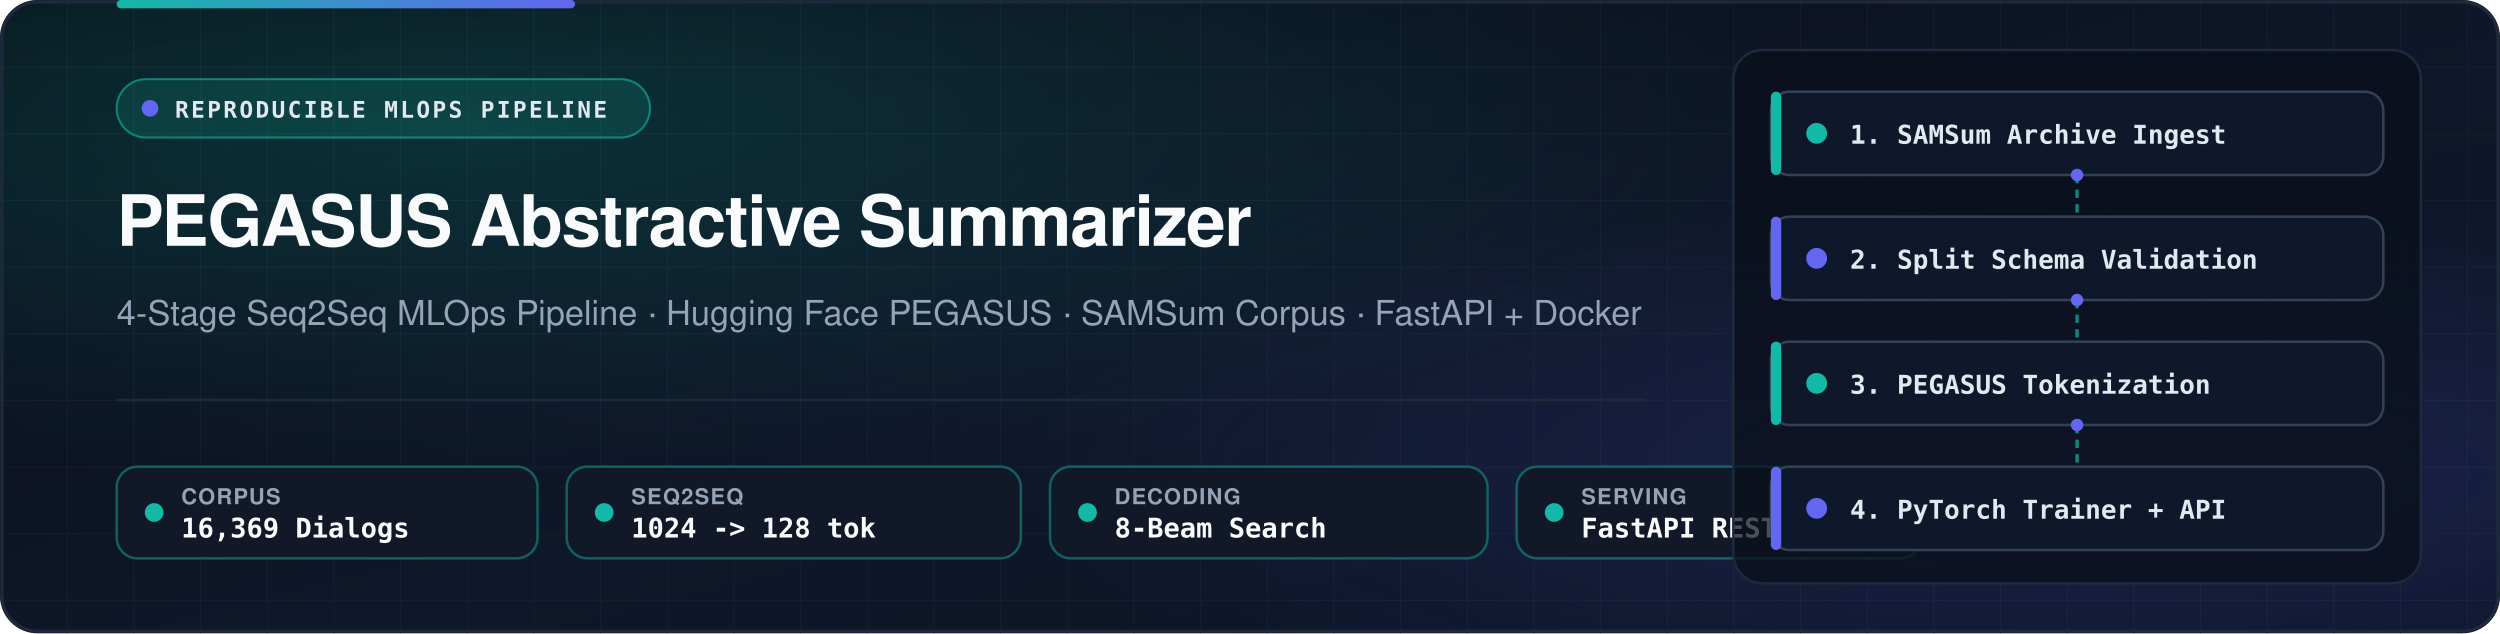
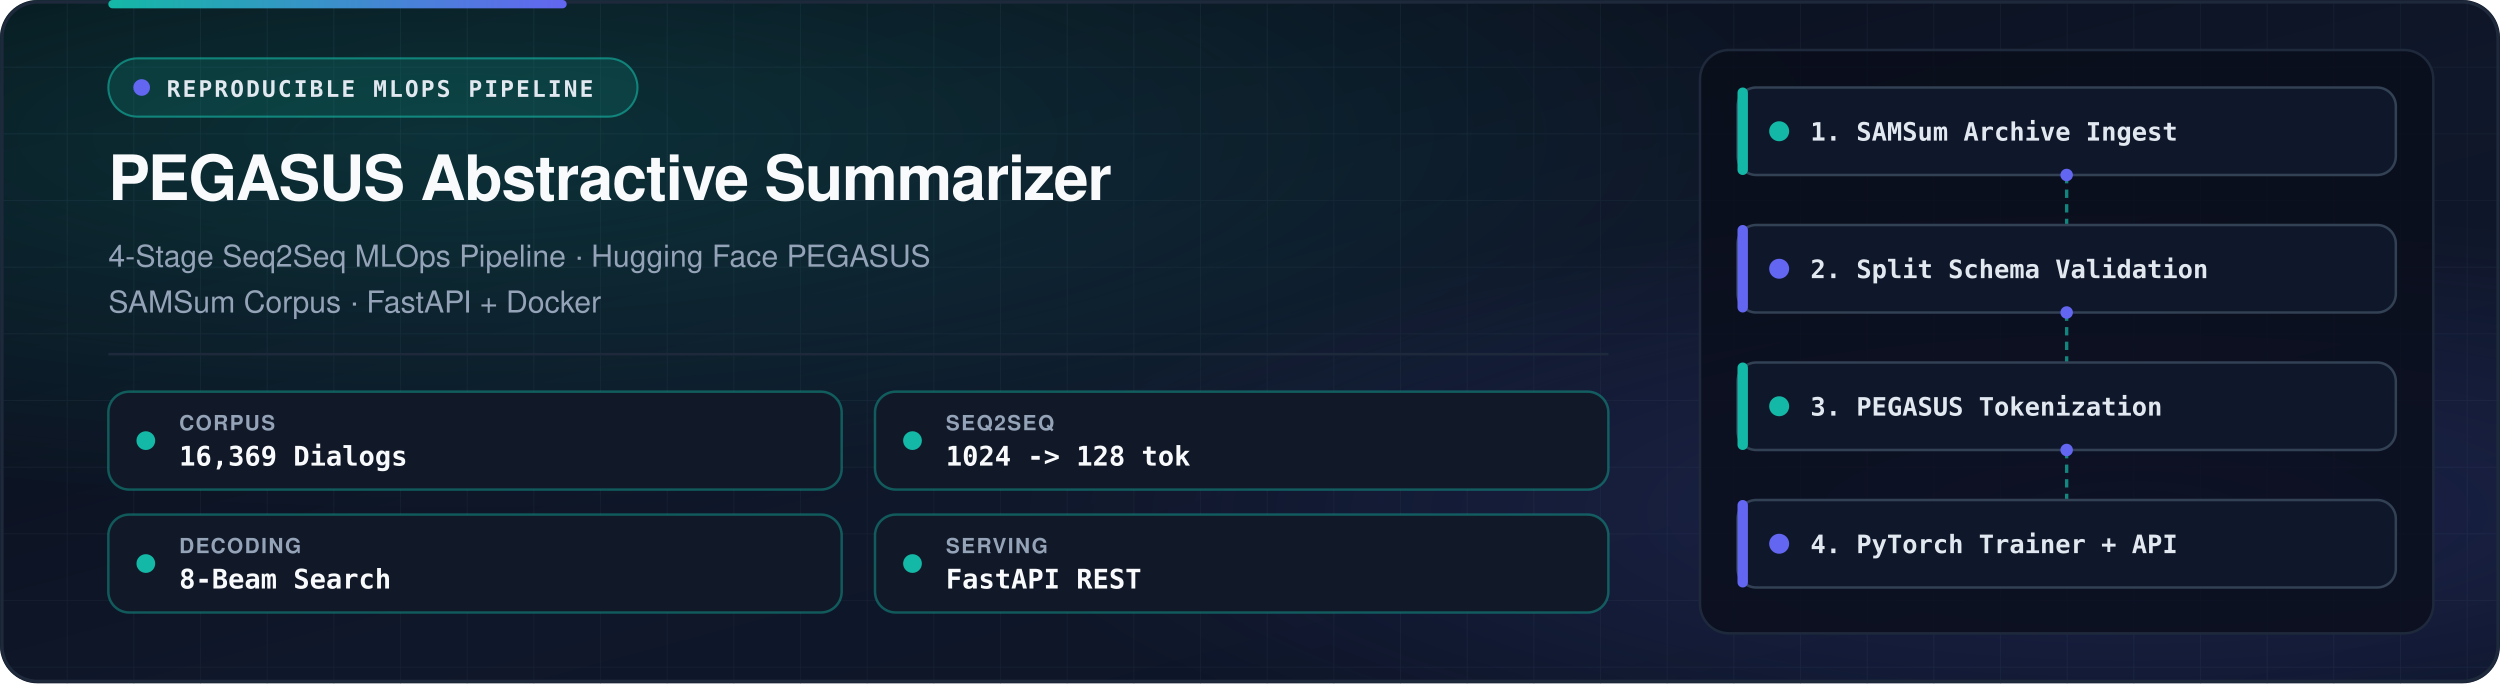
- <svg xmlns="http://www.w3.org/2000/svg" viewBox="0 0 1200 304" width="100%" role="img" aria-label="PEGASUS Abstractive Summarizer">
+ <svg xmlns="http://www.w3.org/2000/svg" viewBox="0 0 1200 328" width="100%" role="img" aria-label="PEGASUS Abstractive Summarizer">
  <defs>
    <linearGradient id="bgGrad" x1="0%" y1="0%" x2="100%" y2="100%">
      <stop offset="0%" stop-color="#070B14" />
      <stop offset="55%" stop-color="#0F172A" />
      <stop offset="100%" stop-color="#0B1324" />
    </linearGradient>
    <linearGradient id="accentGrad" x1="0%" y1="0%" x2="100%" y2="0%">
      <stop offset="0%" stop-color="#14B8A6" />
      <stop offset="100%" stop-color="#6366F1" />
    </linearGradient>
    <radialGradient id="glowA" cx="18%" cy="20%" r="55%">
      <stop offset="0%" stop-color="#14B8A6" stop-opacity="0.20" />
      <stop offset="100%" stop-color="#14B8A6" stop-opacity="0" />
    </radialGradient>
    <radialGradient id="glowB" cx="85%" cy="75%" r="45%">
      <stop offset="0%" stop-color="#6366F1" stop-opacity="0.18" />
      <stop offset="100%" stop-color="#6366F1" stop-opacity="0" />
    </radialGradient>
    <pattern id="grid" width="32" height="32" patternUnits="userSpaceOnUse">
      <path d="M 32 0 L 0 0 0 32" fill="none" stroke="#1E293B" stroke-width="0.7" stroke-opacity="0.55" />
    </pattern>
  </defs>
-   <rect width="1200" height="304" rx="18" fill="url(#bgGrad)" />
-   <rect width="1200" height="304" rx="18" fill="url(#grid)" />
-   <rect width="1200" height="304" rx="18" fill="url(#glowA)" />
-   <rect width="1200" height="304" rx="18" fill="url(#glowB)" />
-   <rect x="1" y="1" width="1198" height="302" rx="17" fill="none" stroke="#1E293B" stroke-width="1.5" />
-   <rect x="56" y="0" width="220" height="4" rx="2" fill="url(#accentGrad)" />
-   <g transform="translate(56, 38)">
-     <rect width="256" height="28" rx="14" fill="#0F766E" fill-opacity="0.28" stroke="#14B8A6" stroke-opacity="0.6" stroke-width="1" />
+   <rect width="1200" height="328" rx="18" fill="url(#bgGrad)" />
+   <rect width="1200" height="328" rx="18" fill="url(#grid)" />
+   <rect width="1200" height="328" rx="18" fill="url(#glowA)" />
+   <rect width="1200" height="328" rx="18" fill="url(#glowB)" />
+   <rect x="1" y="1" width="1198" height="326" rx="17" fill="none" stroke="#1E293B" stroke-width="1.5" />
+   <rect x="52" y="0" width="220" height="4" rx="2" fill="url(#accentGrad)" />
+   <g transform="translate(52, 28)">
+     <rect width="254" height="28" rx="14" fill="#0F766E" fill-opacity="0.28" stroke="#14B8A6" stroke-opacity="0.6" stroke-width="1" />
    <circle cx="16" cy="14" r="4" fill="#6366F1">
      <animate attributeName="opacity" values="1;0.25;1" dur="1.8s" repeatCount="indefinite" />
    </circle>
-     <text x="28" y="18.5" fill="#E2E8F0" font-family="ui-monospace, SFMono-Regular, Menlo, Monaco, Consolas, monospace" font-size="11" font-weight="700" letter-spacing="1.1">REPRODUCIBLE MLOPS PIPELINE</text>
+     <text x="28" y="18.5" fill="#E2E8F0" font-family="ui-monospace, SFMono-Regular, Menlo, Monaco, Consolas, monospace" font-size="11" font-weight="700" letter-spacing="1.0">REPRODUCIBLE MLOPS PIPELINE</text>
  </g>
-   <text x="56" y="118" fill="#F8FAFC" font-family="ui-sans-serif, -apple-system, BlinkMacSystemFont, Segoe UI, Helvetica, Arial, sans-serif" font-size="34" font-weight="800" letter-spacing="-0.6">PEGASUS Abstractive Summarizer</text>
-   <text x="56" y="156" fill="#94A3B8" font-family="ui-sans-serif, -apple-system, BlinkMacSystemFont, Segoe UI, Helvetica, Arial, sans-serif" font-size="16.5" font-weight="400">4-Stage Seq2Seq MLOps Pipeline · Hugging Face PEGASUS · SAMSum Corpus · FastAPI + Docker</text>
-   <line x1="56" y1="192" x2="790" y2="192" stroke="#1E293B" stroke-width="1.2" />
-   <g transform="translate(56, 224)">
-     <rect width="202" height="44" rx="10" fill="#111827" stroke="#14B8A6" stroke-opacity="0.45" stroke-width="1.2" />
-     <circle cx="18" cy="22" r="4.5" fill="#14B8A6">
+   <text x="52" y="96" fill="#F8FAFC" font-family="ui-sans-serif, -apple-system, BlinkMacSystemFont, Segoe UI, Helvetica, Arial, sans-serif" font-size="30" font-weight="800" letter-spacing="-0.5">PEGASUS Abstractive Summarizer</text>
+   <text x="52" y="128" fill="#94A3B8" font-family="ui-sans-serif, -apple-system, BlinkMacSystemFont, Segoe UI, Helvetica, Arial, sans-serif" font-size="14.5" font-weight="400">4-Stage Seq2Seq MLOps Pipeline · Hugging Face PEGASUS</text>
+   <text x="52" y="150" fill="#94A3B8" font-family="ui-sans-serif, -apple-system, BlinkMacSystemFont, Segoe UI, Helvetica, Arial, sans-serif" font-size="14.5" font-weight="400">SAMSum Corpus · FastAPI + Docker</text>
+   <line x1="52" y1="170" x2="772" y2="170" stroke="#1E293B" stroke-width="1.2" />
+   <g transform="translate(52, 188)">
+     <rect width="352" height="47" rx="10" fill="#111827" stroke="#14B8A6" stroke-opacity="0.42" stroke-width="1.2" />
+     <circle cx="18" cy="23.5" r="4.5" fill="#14B8A6">
      <animate attributeName="opacity" values="1;0.35;1" dur="2.2s" repeatCount="indefinite" />
    </circle>
-     <text x="31" y="18" fill="#94A3B8" font-family="ui-sans-serif, -apple-system, BlinkMacSystemFont, Segoe UI, Helvetica, Arial, sans-serif" font-size="10.5" font-weight="600" letter-spacing="0.6">CORPUS</text>
-     <text x="31" y="34" fill="#F8FAFC" font-family="ui-monospace, SFMono-Regular, Menlo, Monaco, Consolas, monospace" font-size="13" font-weight="700">16,369 Dialogs</text>
+     <text x="34" y="18.5" fill="#94A3B8" font-family="ui-sans-serif, -apple-system, BlinkMacSystemFont, Segoe UI, Helvetica, Arial, sans-serif" font-size="10" font-weight="600" letter-spacing="0.7">CORPUS</text>
+     <text x="34" y="35.5" fill="#F8FAFC" font-family="ui-monospace, SFMono-Regular, Menlo, Monaco, Consolas, monospace" font-size="13" font-weight="700">16,369 Dialogs</text>
  </g>
-   <g transform="translate(272, 224)">
-     <rect width="218" height="44" rx="10" fill="#111827" stroke="#14B8A6" stroke-opacity="0.45" stroke-width="1.2" />
-     <circle cx="18" cy="22" r="4.5" fill="#14B8A6">
+   <g transform="translate(420, 188)">
+     <rect width="352" height="47" rx="10" fill="#111827" stroke="#14B8A6" stroke-opacity="0.42" stroke-width="1.2" />
+     <circle cx="18" cy="23.5" r="4.5" fill="#14B8A6">
      <animate attributeName="opacity" values="1;0.35;1" dur="2.6s" repeatCount="indefinite" />
    </circle>
-     <text x="31" y="18" fill="#94A3B8" font-family="ui-sans-serif, -apple-system, BlinkMacSystemFont, Segoe UI, Helvetica, Arial, sans-serif" font-size="10.5" font-weight="600" letter-spacing="0.6">SEQ2SEQ</text>
-     <text x="31" y="34" fill="#F8FAFC" font-family="ui-monospace, SFMono-Regular, Menlo, Monaco, Consolas, monospace" font-size="13" font-weight="700">1024 -&gt; 128 tok</text>
+     <text x="34" y="18.5" fill="#94A3B8" font-family="ui-sans-serif, -apple-system, BlinkMacSystemFont, Segoe UI, Helvetica, Arial, sans-serif" font-size="10" font-weight="600" letter-spacing="0.7">SEQ2SEQ</text>
+     <text x="34" y="35.5" fill="#F8FAFC" font-family="ui-monospace, SFMono-Regular, Menlo, Monaco, Consolas, monospace" font-size="13" font-weight="700">1024 -&gt; 128 tok</text>
  </g>
-   <g transform="translate(504, 224)">
-     <rect width="210" height="44" rx="10" fill="#111827" stroke="#14B8A6" stroke-opacity="0.45" stroke-width="1.2" />
-     <circle cx="18" cy="22" r="4.5" fill="#14B8A6">
+   <g transform="translate(52, 247)">
+     <rect width="352" height="47" rx="10" fill="#111827" stroke="#14B8A6" stroke-opacity="0.42" stroke-width="1.2" />
+     <circle cx="18" cy="23.5" r="4.5" fill="#14B8A6">
      <animate attributeName="opacity" values="1;0.35;1" dur="3.0s" repeatCount="indefinite" />
    </circle>
-     <text x="31" y="18" fill="#94A3B8" font-family="ui-sans-serif, -apple-system, BlinkMacSystemFont, Segoe UI, Helvetica, Arial, sans-serif" font-size="10.5" font-weight="600" letter-spacing="0.6">DECODING</text>
-     <text x="31" y="34" fill="#F8FAFC" font-family="ui-monospace, SFMono-Regular, Menlo, Monaco, Consolas, monospace" font-size="13" font-weight="700">8-Beam Search</text>
+     <text x="34" y="18.5" fill="#94A3B8" font-family="ui-sans-serif, -apple-system, BlinkMacSystemFont, Segoe UI, Helvetica, Arial, sans-serif" font-size="10" font-weight="600" letter-spacing="0.7">DECODING</text>
+     <text x="34" y="35.5" fill="#F8FAFC" font-family="ui-monospace, SFMono-Regular, Menlo, Monaco, Consolas, monospace" font-size="13" font-weight="700">8-Beam Search</text>
  </g>
-   <g transform="translate(728, 224)">
-     <rect width="194" height="44" rx="10" fill="#111827" stroke="#14B8A6" stroke-opacity="0.45" stroke-width="1.2" />
-     <circle cx="18" cy="22" r="4.5" fill="#14B8A6">
+   <g transform="translate(420, 247)">
+     <rect width="352" height="47" rx="10" fill="#111827" stroke="#14B8A6" stroke-opacity="0.42" stroke-width="1.2" />
+     <circle cx="18" cy="23.5" r="4.5" fill="#14B8A6">
      <animate attributeName="opacity" values="1;0.35;1" dur="3.4s" repeatCount="indefinite" />
    </circle>
-     <text x="31" y="18" fill="#94A3B8" font-family="ui-sans-serif, -apple-system, BlinkMacSystemFont, Segoe UI, Helvetica, Arial, sans-serif" font-size="10.5" font-weight="600" letter-spacing="0.6">SERVING</text>
-     <text x="31" y="34" fill="#F8FAFC" font-family="ui-monospace, SFMono-Regular, Menlo, Monaco, Consolas, monospace" font-size="13" font-weight="700">FastAPI REST</text>
+     <text x="34" y="18.5" fill="#94A3B8" font-family="ui-sans-serif, -apple-system, BlinkMacSystemFont, Segoe UI, Helvetica, Arial, sans-serif" font-size="10" font-weight="600" letter-spacing="0.7">SERVING</text>
+     <text x="34" y="35.5" fill="#F8FAFC" font-family="ui-monospace, SFMono-Regular, Menlo, Monaco, Consolas, monospace" font-size="13" font-weight="700">FastAPI REST</text>
  </g>
-   <rect x="832" y="24" width="330" height="256" rx="14" fill="#090E1A" fill-opacity="0.72" stroke="#1E293B" stroke-width="1.2" />
-   <g transform="translate(850, 44)">
-     <rect width="294" height="40" rx="9" fill="#0F172A" stroke="#334155" stroke-width="1.2" />
-     <rect x="0" y="0" width="5" height="40" rx="2.5" fill="#14B8A6" />
-     <circle cx="22" cy="20" r="5" fill="#14B8A6">
-       <animate attributeName="r" values="4;6;4" dur="2.4s" begin="0.0s" repeatCount="indefinite" />
+   <rect x="816" y="24" width="352" height="280" rx="14" fill="#090E1A" fill-opacity="0.78" stroke="#1E293B" stroke-width="1.2" />
+   <g transform="translate(834, 42)">
+     <rect width="316" height="42" rx="9" fill="#0F172A" stroke="#334155" stroke-width="1.2" />
+     <rect x="0" y="0" width="5" height="42" rx="2.5" fill="#14B8A6" />
+     <circle cx="20" cy="21" r="4.8" fill="#14B8A6">
+       <animate attributeName="r" values="3.8;5.8;3.8" dur="2.4s" begin="0.0s" repeatCount="indefinite" />
    </circle>
-     <text x="38" y="25" fill="#E2E8F0" font-family="ui-monospace, SFMono-Regular, Menlo, Monaco, Consolas, monospace" font-size="12.5" font-weight="600">1. SAMSum Archive Ingest</text>
+     <text x="35" y="25.5" fill="#E2E8F0" font-family="ui-monospace, SFMono-Regular, Menlo, Monaco, Consolas, monospace" font-size="12.2" font-weight="600">1. SAMSum Archive Ingest</text>
  </g>
-   <line x1="997" y1="84" x2="997" y2="104" stroke="#14B8A6" stroke-width="1.6" stroke-dasharray="4 3" stroke-opacity="0.7" />
-   <circle cx="997" cy="84" r="3" fill="#6366F1">
-     <animate attributeName="cy" values="84;104" dur="1.4s" begin="0.00s" repeatCount="indefinite" />
+   <line x1="992" y1="84" x2="992" y2="108" stroke="#14B8A6" stroke-width="1.6" stroke-dasharray="4 3" stroke-opacity="0.7" />
+   <circle cx="992" cy="84" r="3" fill="#6366F1">
+     <animate attributeName="cy" values="84;108" dur="1.4s" begin="0.00s" repeatCount="indefinite" />
  </circle>
-   <g transform="translate(850, 104)">
-     <rect width="294" height="40" rx="9" fill="#0F172A" stroke="#334155" stroke-width="1.2" />
-     <rect x="0" y="0" width="5" height="40" rx="2.5" fill="#6366F1" />
-     <circle cx="22" cy="20" r="5" fill="#6366F1">
-       <animate attributeName="r" values="4;6;4" dur="2.4s" begin="0.5s" repeatCount="indefinite" />
+   <g transform="translate(834, 108)">
+     <rect width="316" height="42" rx="9" fill="#0F172A" stroke="#334155" stroke-width="1.2" />
+     <rect x="0" y="0" width="5" height="42" rx="2.5" fill="#6366F1" />
+     <circle cx="20" cy="21" r="4.8" fill="#6366F1">
+       <animate attributeName="r" values="3.8;5.8;3.8" dur="2.4s" begin="0.5s" repeatCount="indefinite" />
    </circle>
-     <text x="38" y="25" fill="#E2E8F0" font-family="ui-monospace, SFMono-Regular, Menlo, Monaco, Consolas, monospace" font-size="12.5" font-weight="600">2. Split Schema Validation</text>
+     <text x="35" y="25.5" fill="#E2E8F0" font-family="ui-monospace, SFMono-Regular, Menlo, Monaco, Consolas, monospace" font-size="12.2" font-weight="600">2. Split Schema Validation</text>
  </g>
-   <line x1="997" y1="144" x2="997" y2="164" stroke="#14B8A6" stroke-width="1.6" stroke-dasharray="4 3" stroke-opacity="0.7" />
-   <circle cx="997" cy="144" r="3" fill="#6366F1">
-     <animate attributeName="cy" values="144;164" dur="1.4s" begin="0.45s" repeatCount="indefinite" />
+   <line x1="992" y1="150" x2="992" y2="174" stroke="#14B8A6" stroke-width="1.6" stroke-dasharray="4 3" stroke-opacity="0.7" />
+   <circle cx="992" cy="150" r="3" fill="#6366F1">
+     <animate attributeName="cy" values="150;174" dur="1.4s" begin="0.45s" repeatCount="indefinite" />
  </circle>
-   <g transform="translate(850, 164)">
-     <rect width="294" height="40" rx="9" fill="#0F172A" stroke="#334155" stroke-width="1.2" />
-     <rect x="0" y="0" width="5" height="40" rx="2.5" fill="#14B8A6" />
-     <circle cx="22" cy="20" r="5" fill="#14B8A6">
-       <animate attributeName="r" values="4;6;4" dur="2.4s" begin="1.0s" repeatCount="indefinite" />
+   <g transform="translate(834, 174)">
+     <rect width="316" height="42" rx="9" fill="#0F172A" stroke="#334155" stroke-width="1.2" />
+     <rect x="0" y="0" width="5" height="42" rx="2.5" fill="#14B8A6" />
+     <circle cx="20" cy="21" r="4.8" fill="#14B8A6">
+       <animate attributeName="r" values="3.8;5.8;3.8" dur="2.4s" begin="1.0s" repeatCount="indefinite" />
    </circle>
-     <text x="38" y="25" fill="#E2E8F0" font-family="ui-monospace, SFMono-Regular, Menlo, Monaco, Consolas, monospace" font-size="12.5" font-weight="600">3. PEGASUS Tokenization</text>
+     <text x="35" y="25.5" fill="#E2E8F0" font-family="ui-monospace, SFMono-Regular, Menlo, Monaco, Consolas, monospace" font-size="12.2" font-weight="600">3. PEGASUS Tokenization</text>
  </g>
-   <line x1="997" y1="204" x2="997" y2="224" stroke="#14B8A6" stroke-width="1.6" stroke-dasharray="4 3" stroke-opacity="0.7" />
-   <circle cx="997" cy="204" r="3" fill="#6366F1">
-     <animate attributeName="cy" values="204;224" dur="1.4s" begin="0.90s" repeatCount="indefinite" />
+   <line x1="992" y1="216" x2="992" y2="240" stroke="#14B8A6" stroke-width="1.6" stroke-dasharray="4 3" stroke-opacity="0.7" />
+   <circle cx="992" cy="216" r="3" fill="#6366F1">
+     <animate attributeName="cy" values="216;240" dur="1.4s" begin="0.90s" repeatCount="indefinite" />
  </circle>
-   <g transform="translate(850, 224)">
-     <rect width="294" height="40" rx="9" fill="#0F172A" stroke="#334155" stroke-width="1.2" />
-     <rect x="0" y="0" width="5" height="40" rx="2.5" fill="#6366F1" />
-     <circle cx="22" cy="20" r="5" fill="#6366F1">
-       <animate attributeName="r" values="4;6;4" dur="2.4s" begin="1.5s" repeatCount="indefinite" />
+   <g transform="translate(834, 240)">
+     <rect width="316" height="42" rx="9" fill="#0F172A" stroke="#334155" stroke-width="1.2" />
+     <rect x="0" y="0" width="5" height="42" rx="2.5" fill="#6366F1" />
+     <circle cx="20" cy="21" r="4.8" fill="#6366F1">
+       <animate attributeName="r" values="3.8;5.8;3.8" dur="2.4s" begin="1.5s" repeatCount="indefinite" />
    </circle>
-     <text x="38" y="25" fill="#E2E8F0" font-family="ui-monospace, SFMono-Regular, Menlo, Monaco, Consolas, monospace" font-size="12.5" font-weight="600">4. PyTorch Trainer + API</text>
+     <text x="35" y="25.5" fill="#E2E8F0" font-family="ui-monospace, SFMono-Regular, Menlo, Monaco, Consolas, monospace" font-size="12.2" font-weight="600">4. PyTorch Trainer + API</text>
  </g>
</svg>
